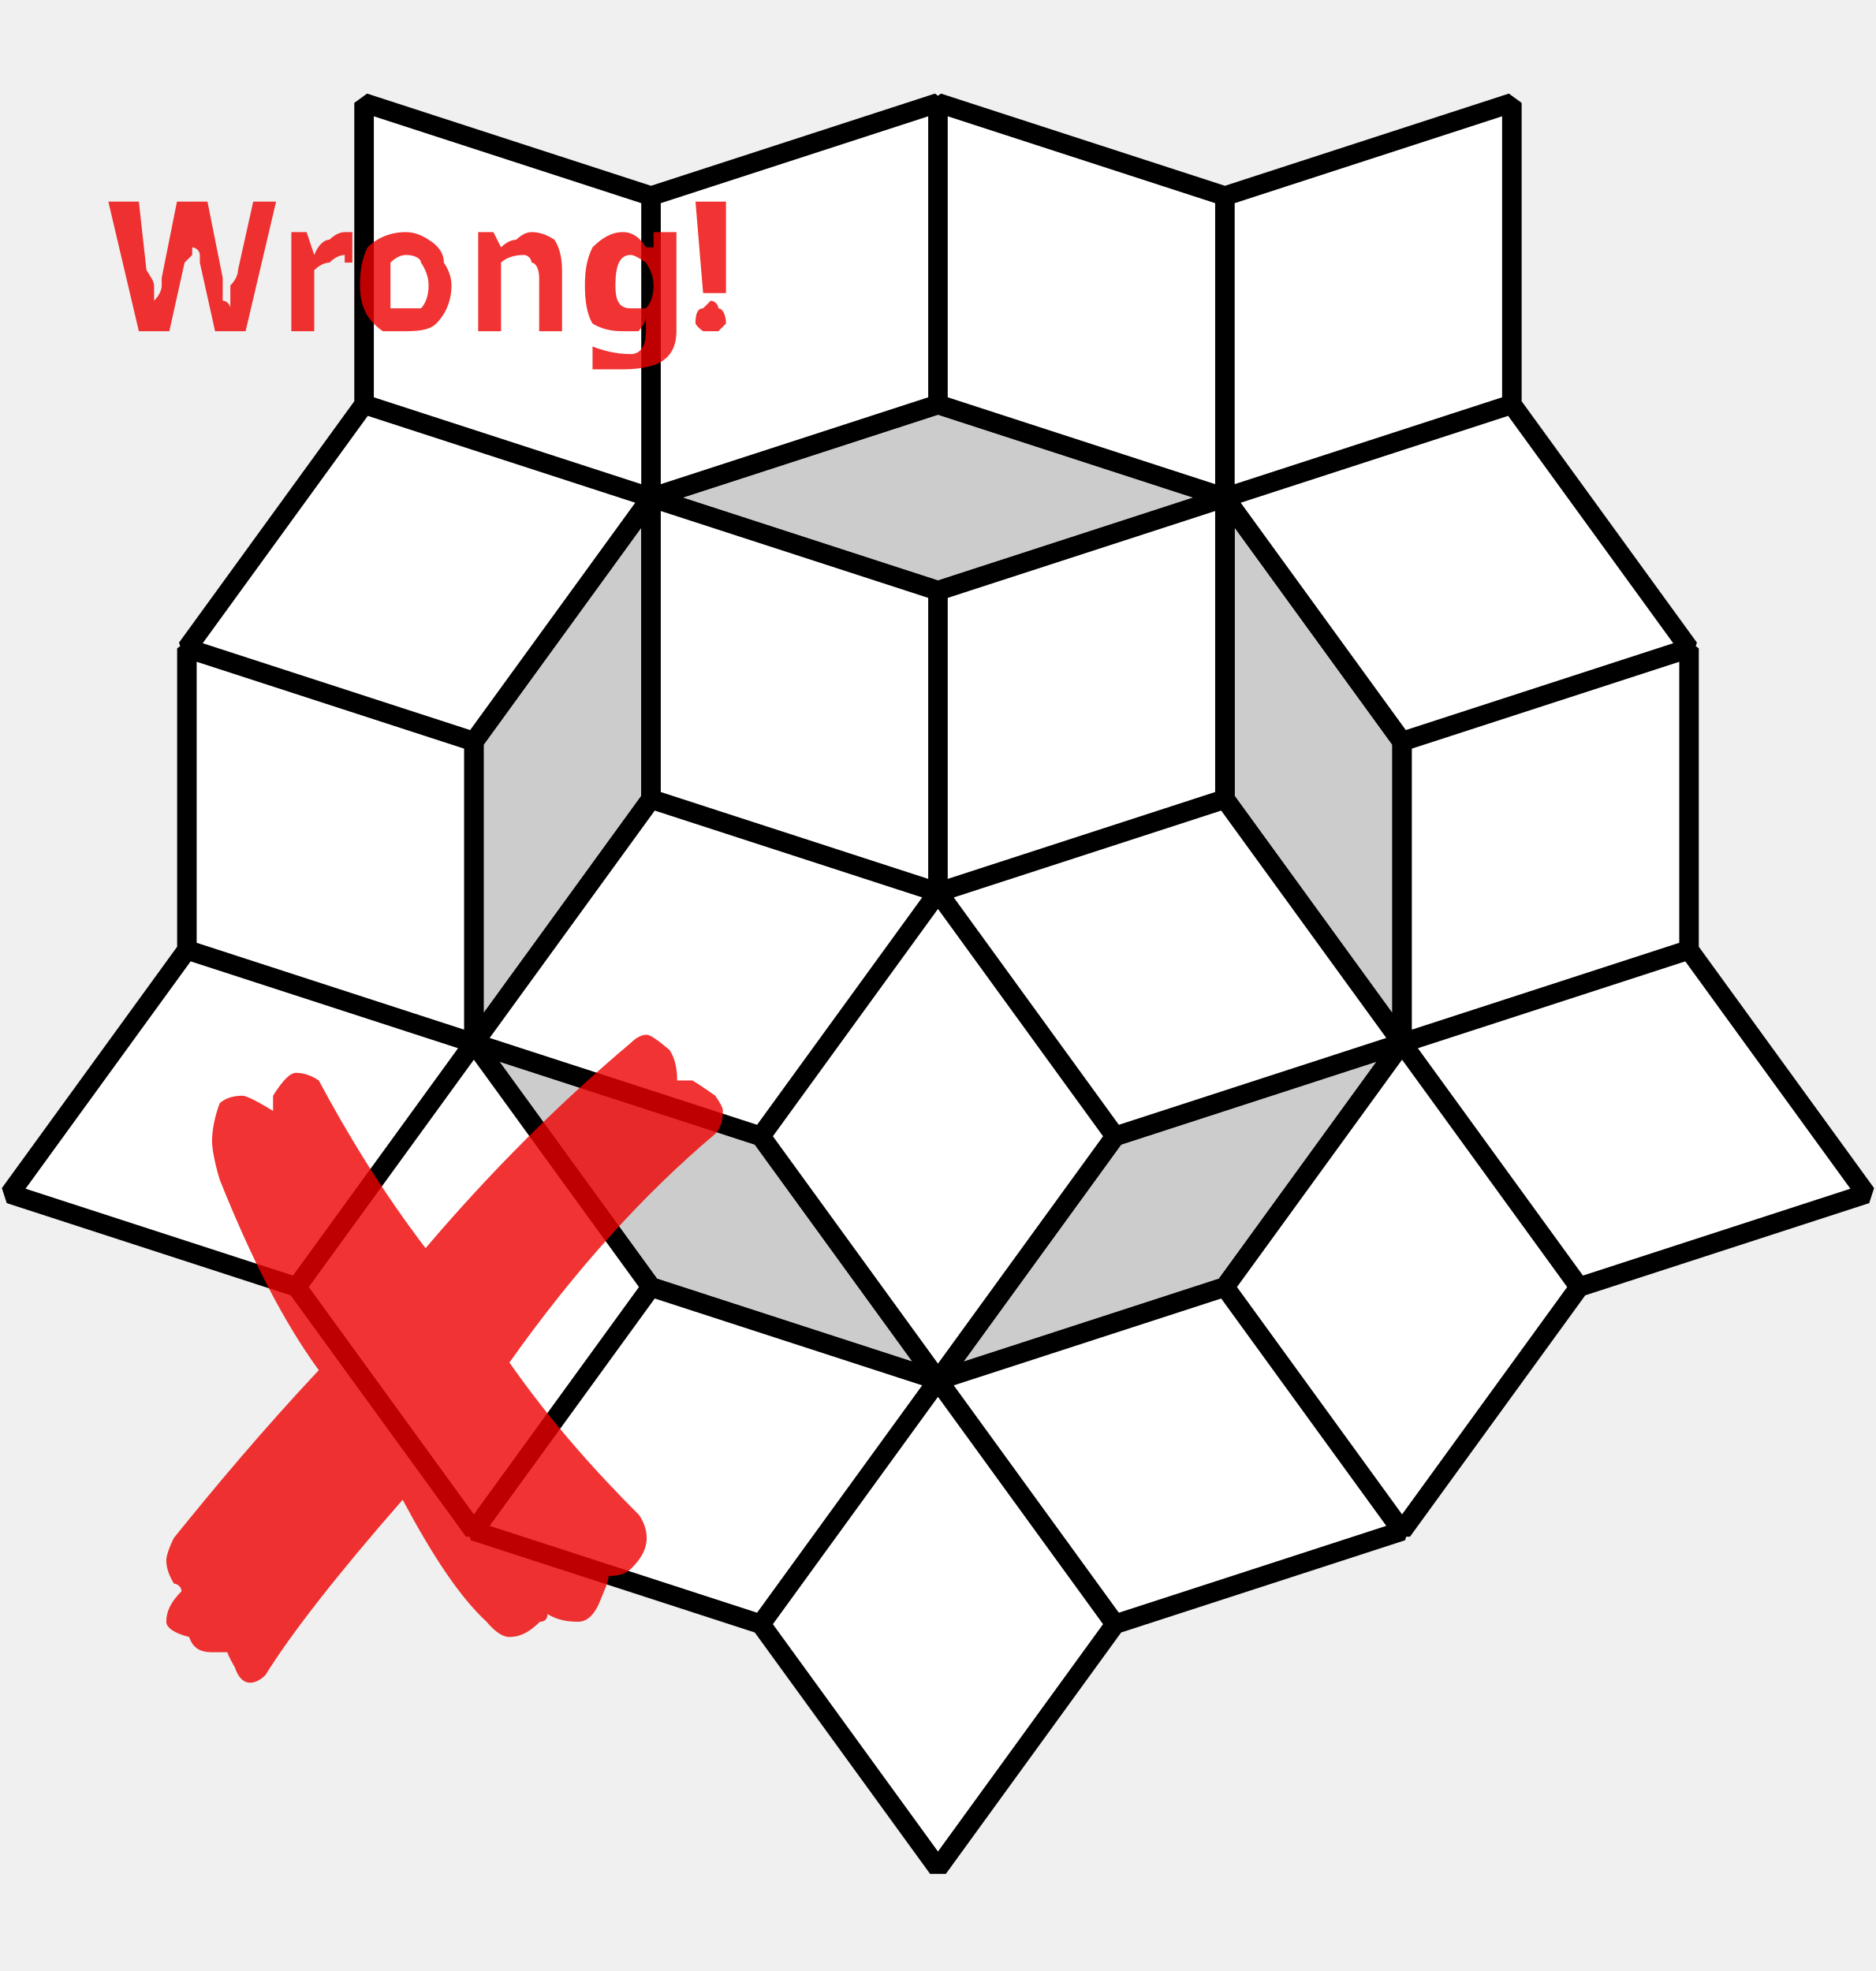
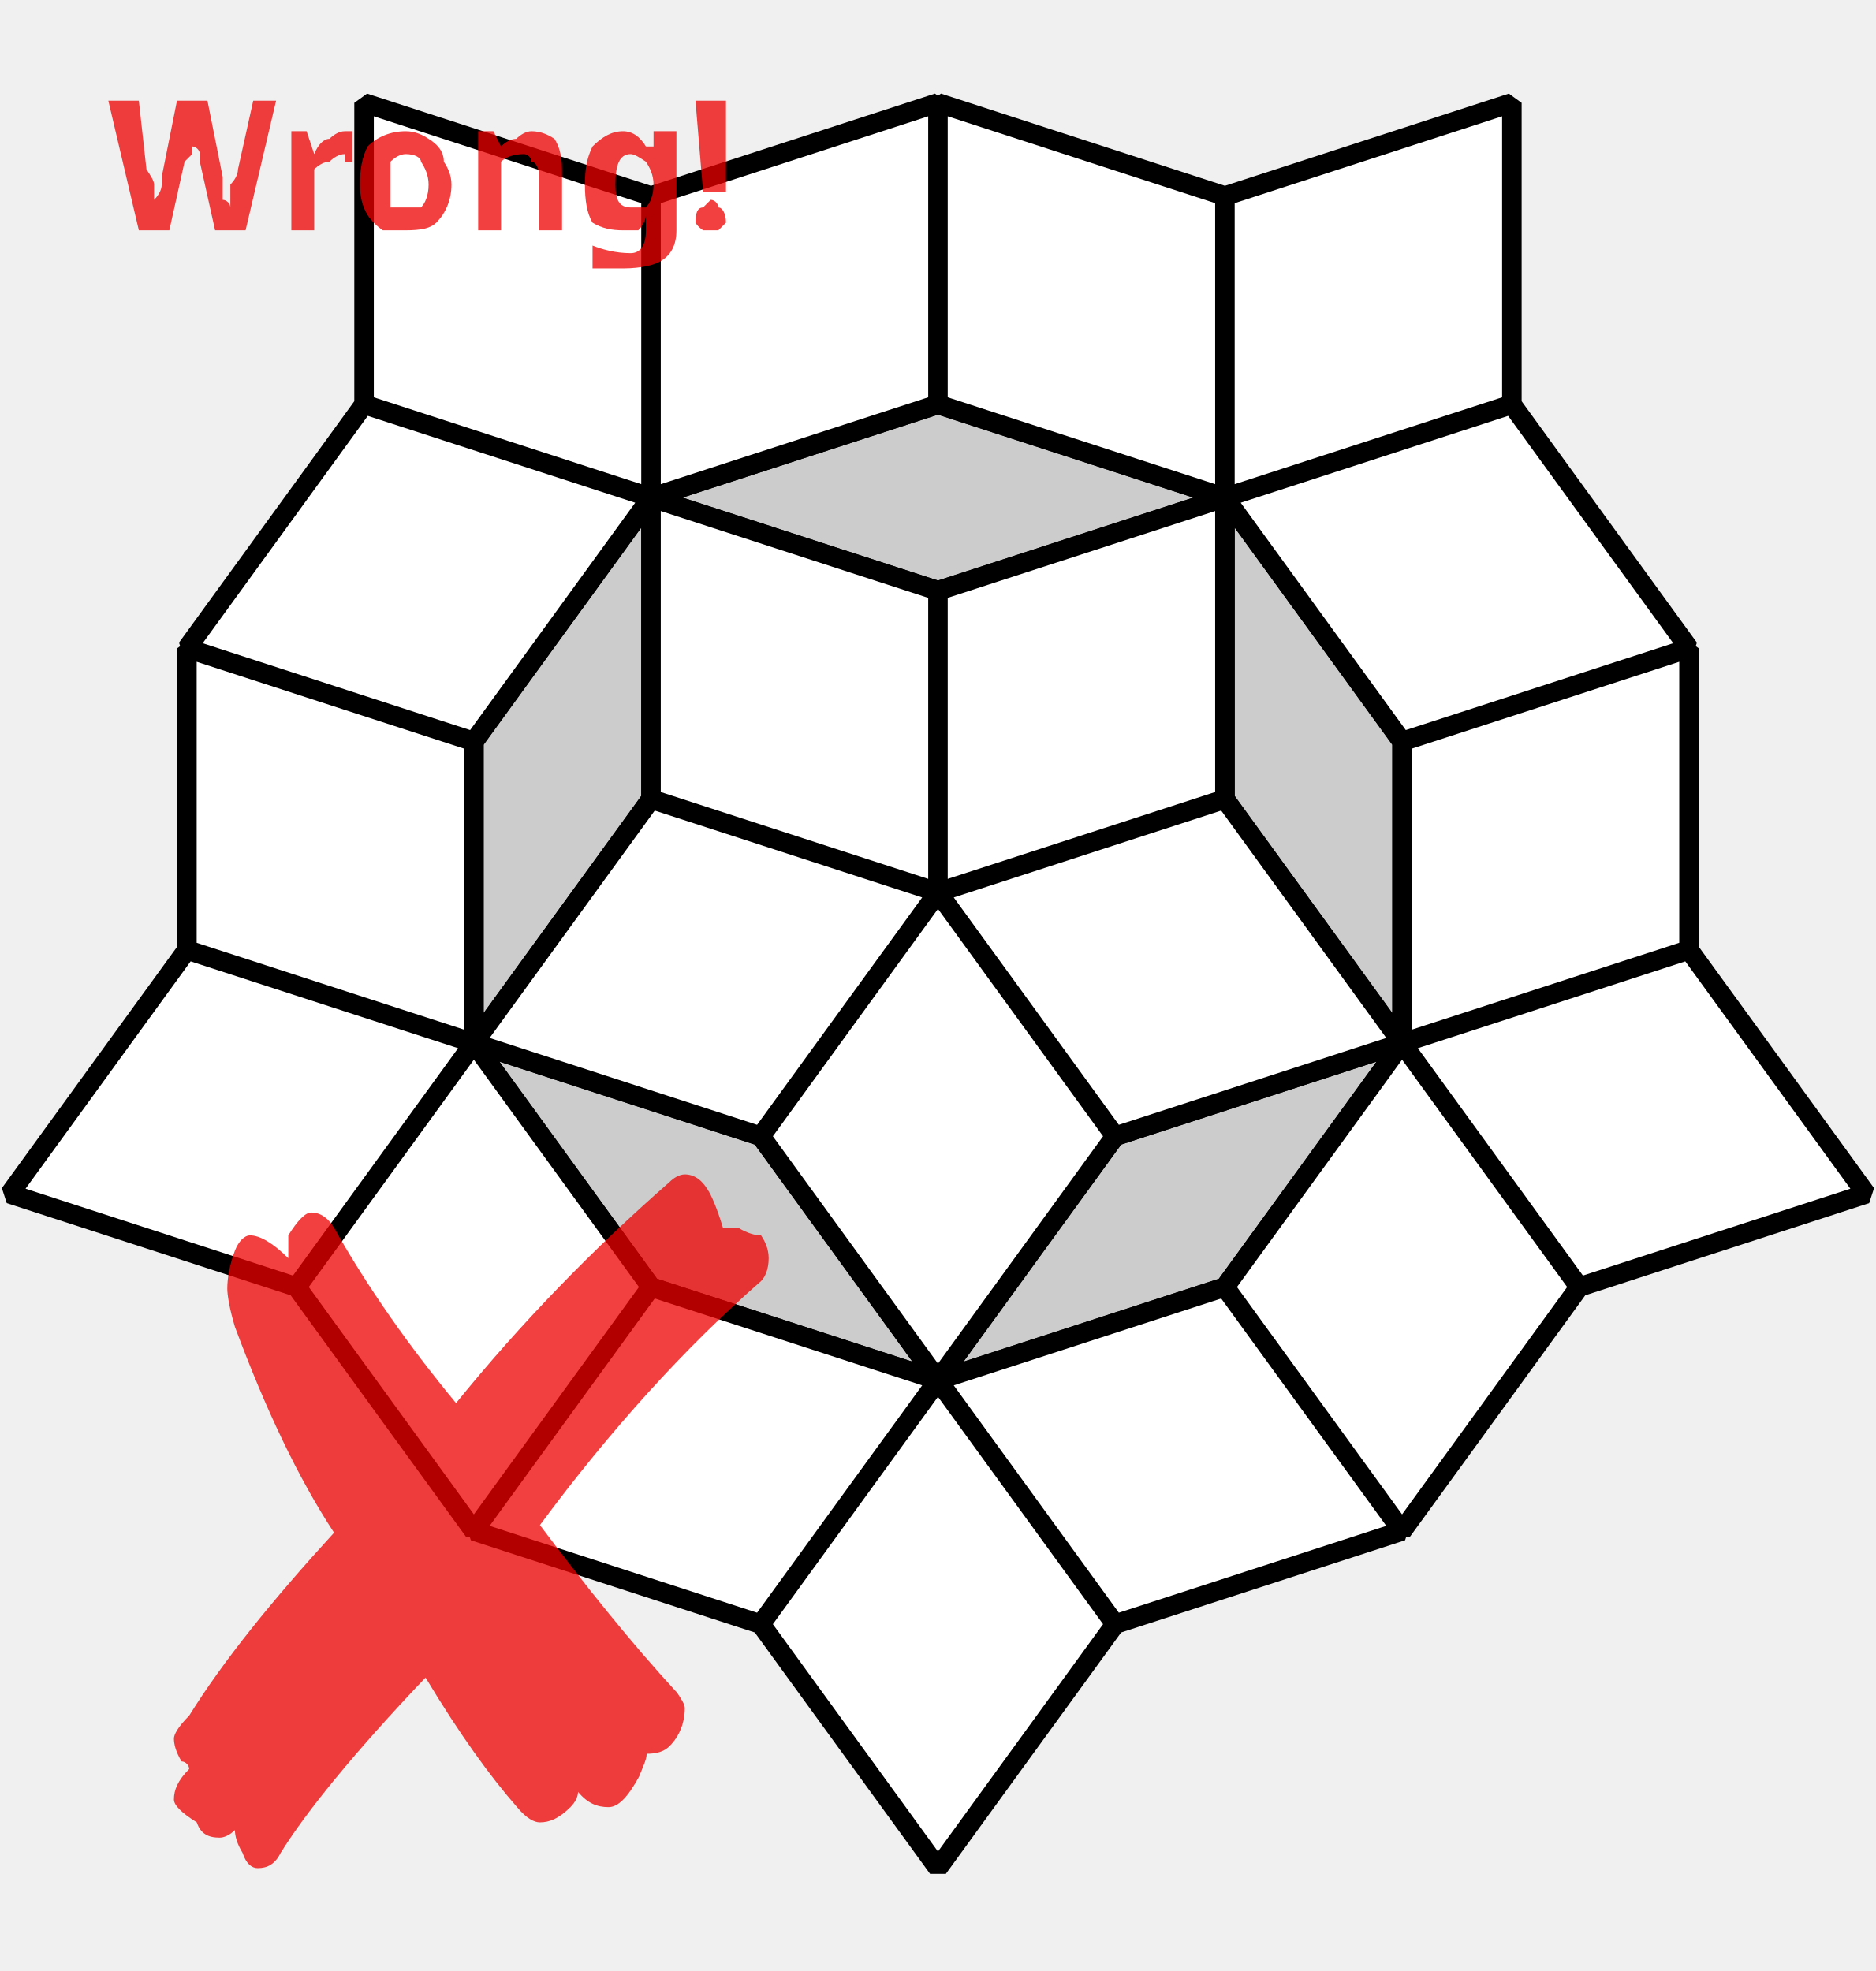
<svg xmlns="http://www.w3.org/2000/svg" width="192" height="201.773" viewBox="-1.922 -1.638 3.844 3.658" id="Path_5_round">
  <g stroke-width="0.04" stroke="#000">
    <path fill="#CCC" stroke-linejoin="round" d="M0.588 -0.809 L0.951 -0.309 0.951 0.309 0.588 0.809 0 1 -0.588 0.809 -0.951 0.309 -0.951 -0.309 -0.588 -0.809 0 -1 0.588 -0.809 0 -0.618 -0.588 -0.809 -0.588 -0.191 -0.951 0.309 -0.363 0.5 0 1 0.363 0.5 0.951 0.309 0.588 -0.191Z" />
    <path fill="#FFF" stroke-linejoin="bevel" d="  M0 0 L0 -0.618 0.588 -0.809 0.588 -0.191 0 0 0.588 -0.191 0.951 0.309 0.363 0.5 0 0 0.363 0.5 0 1 -0.363 0.5 0 0 -0.363 0.5 -0.951 0.309 -0.588 -0.191 0 0 -0.588 -0.191 -0.588 -0.809 0 -0.618Z  M0.951 0.309 L1.314 0.809 0.951 1.309 0.588 0.809Z M0.951 0.309 L1.314 0.809 1.902 0.618 1.539 0.118Z M0.951 0.309 L1.539 0.118 1.539 -0.5 0.951 -0.309Z M0.588 -0.809 L1.176 -1 1.539 -0.5 0.951 -0.309Z M0.588 -0.809 L1.176 -1 1.176 -1.618 0.588 -1.427Z M0.588 -0.809 L0.588 -1.427 0 -1.618 0 -1Z M-0.588 -0.809 L-0.588 -1.427 0 -1.618 0 -1Z M-0.588 -0.809 L-0.588 -1.427 -1.176 -1.618 -1.176 -1Z M-0.588 -0.809 L-1.176 -1 -1.539 -0.5 -0.951 -0.309Z M-0.951 0.309 L-1.539 0.118 -1.539 -0.5 -0.951 -0.309Z M-0.951 0.309 L-1.539 0.118 -1.902 0.618 -1.314 0.809Z M-0.951 0.309 L-1.314 0.809 -0.951 1.309 -0.588 0.809Z M0 1 L-0.363 1.5 -0.951 1.309 -0.588 0.809Z M0 1 L-0.363 1.5 0 2 0.363 1.5Z M0 1 L0.363 1.5 0.951 1.309 0.588 0.809Z " />
  </g>
  <g font-family="sans-serif" fill="#E00" text-anchor="left">
-     <g font-size="0.15em" opacity="0.8" transform="translate(-1.8,1.62)">
-       <text alignment-baseline="middle">✘</text>
+     <g font-size="0.03em" opacity="0.75" transform="translate(-1.7,-1.63803)" font-weight="bold">
+       <text dominant-baseline="hanging">Wrong!</text>
    </g>
-     <g font-size="0.03em" opacity="0.8" transform="translate(-1.7,-1.15)" font-weight="bold">
-       <text alignment-baseline="middle">Wrong!</text>
+     <g font-size="0.16em" opacity="0.75" transform="translate(-1.8,2)">
+       <text vertical-align="text-bottom">✘</text>
    </g>
  </g>
</svg>
